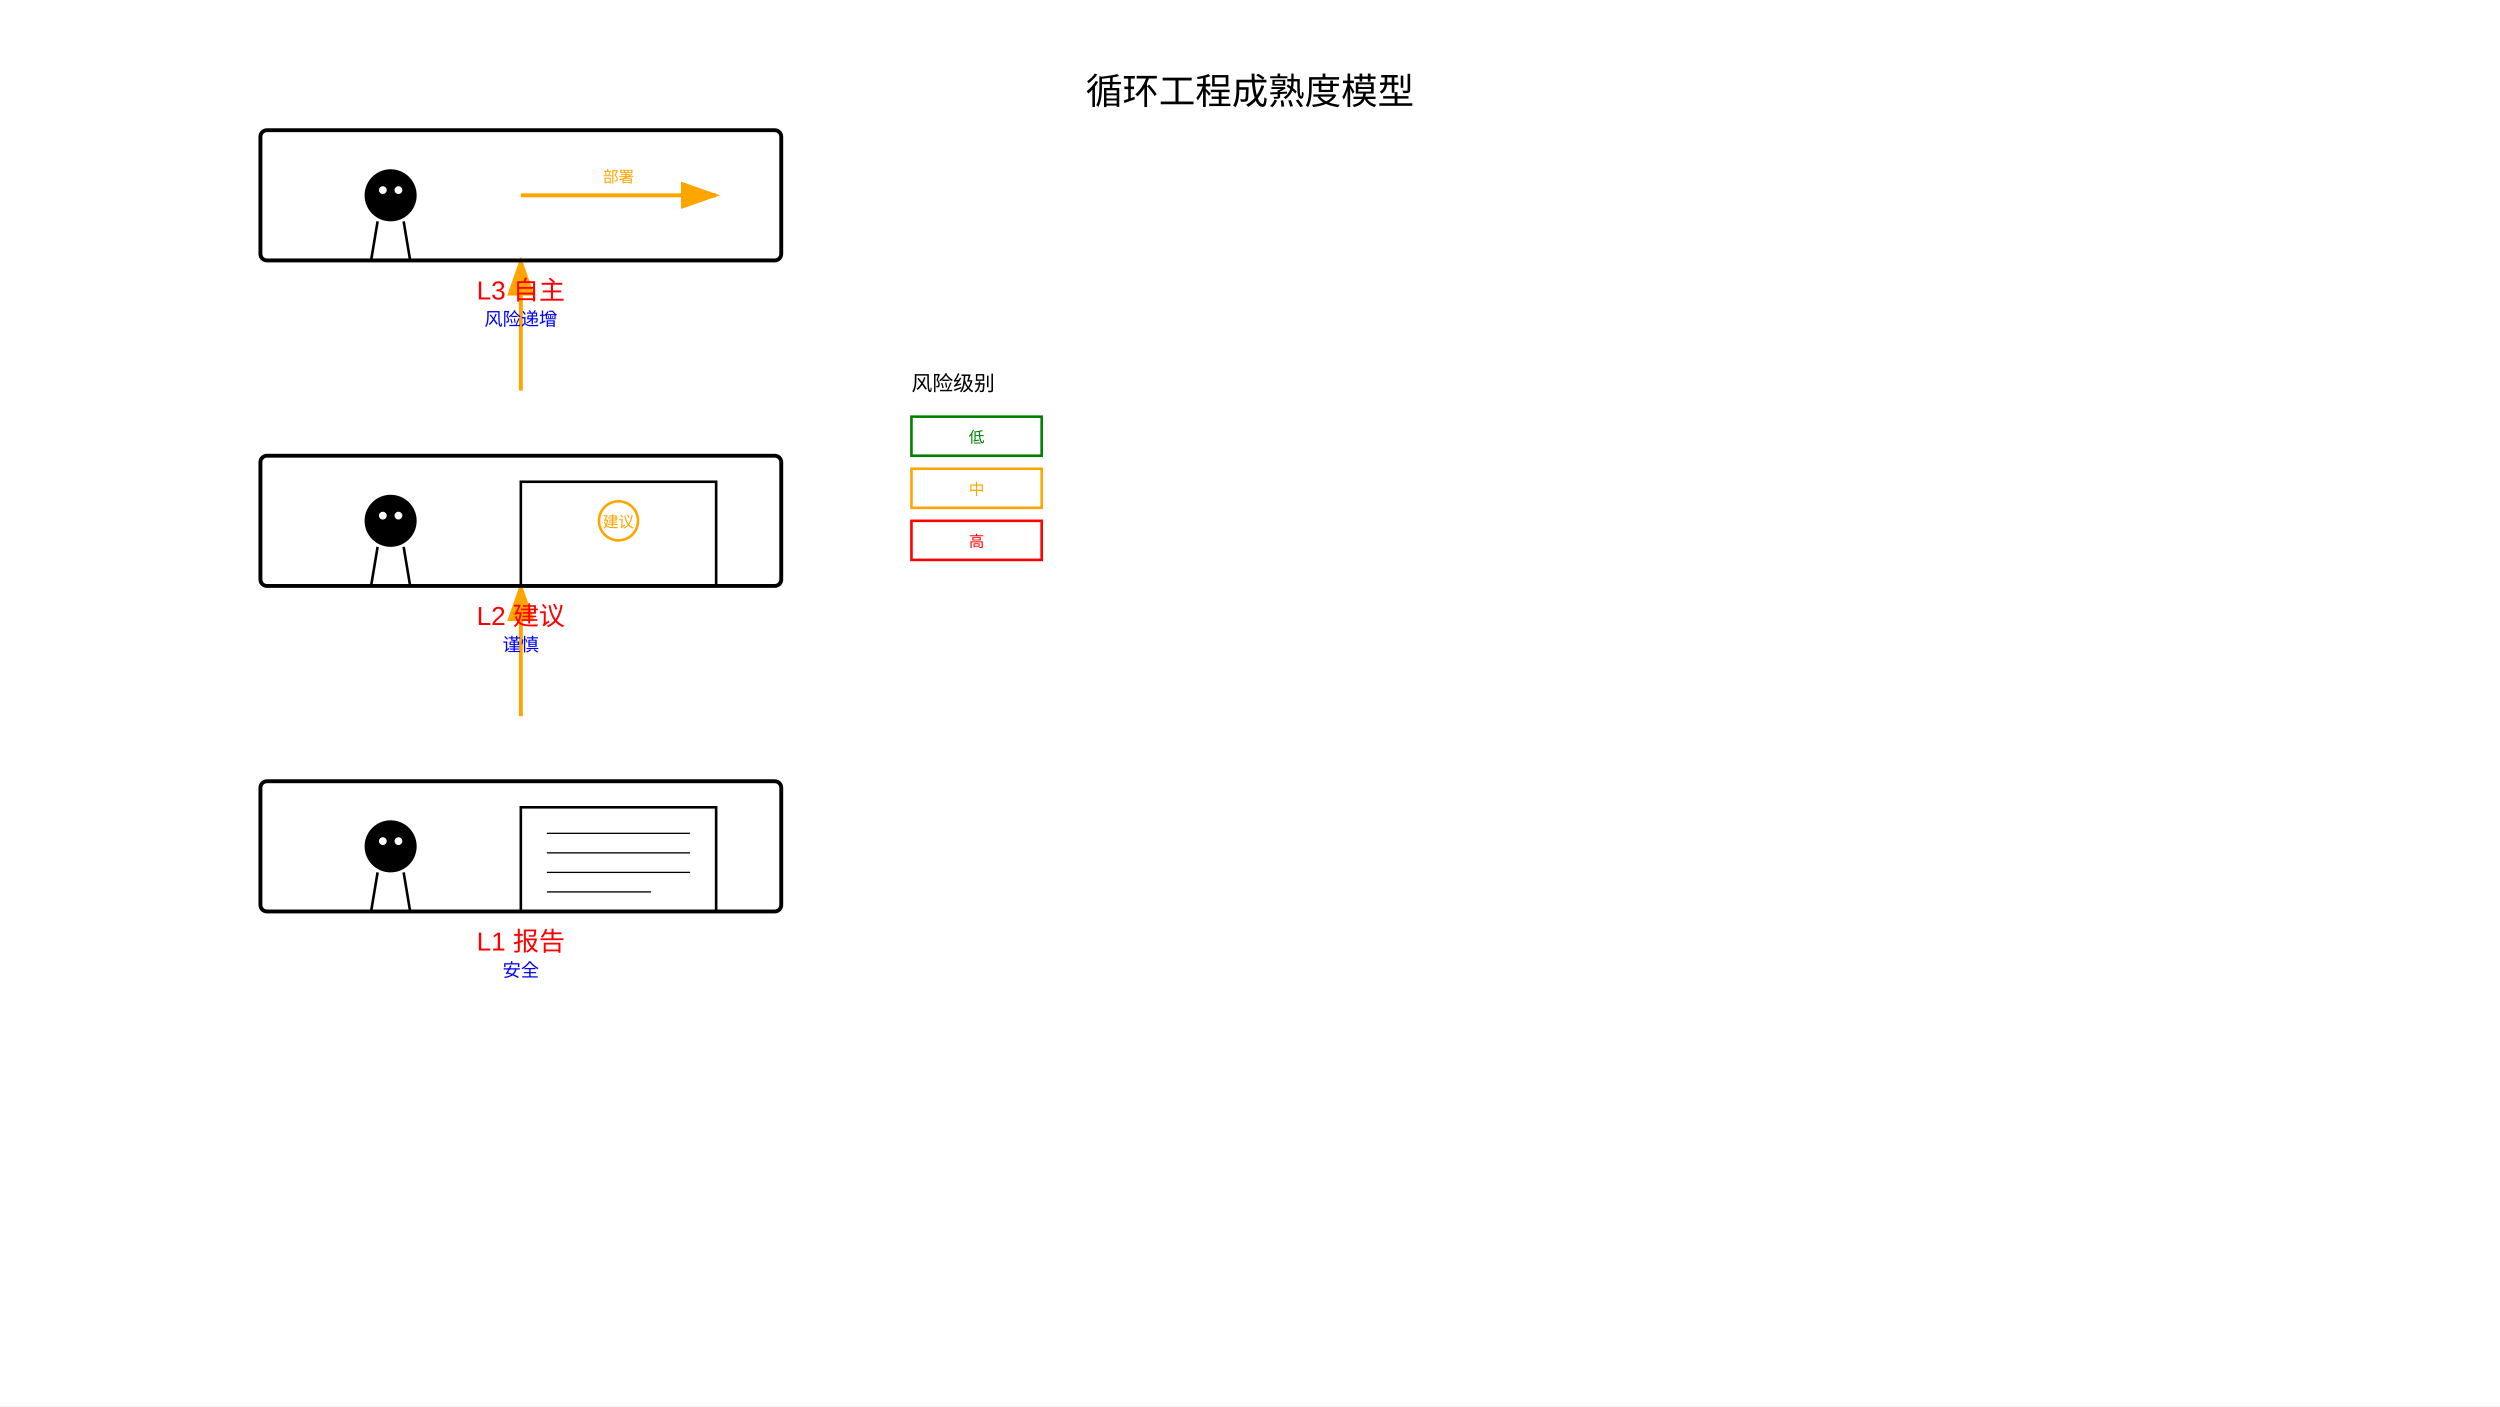
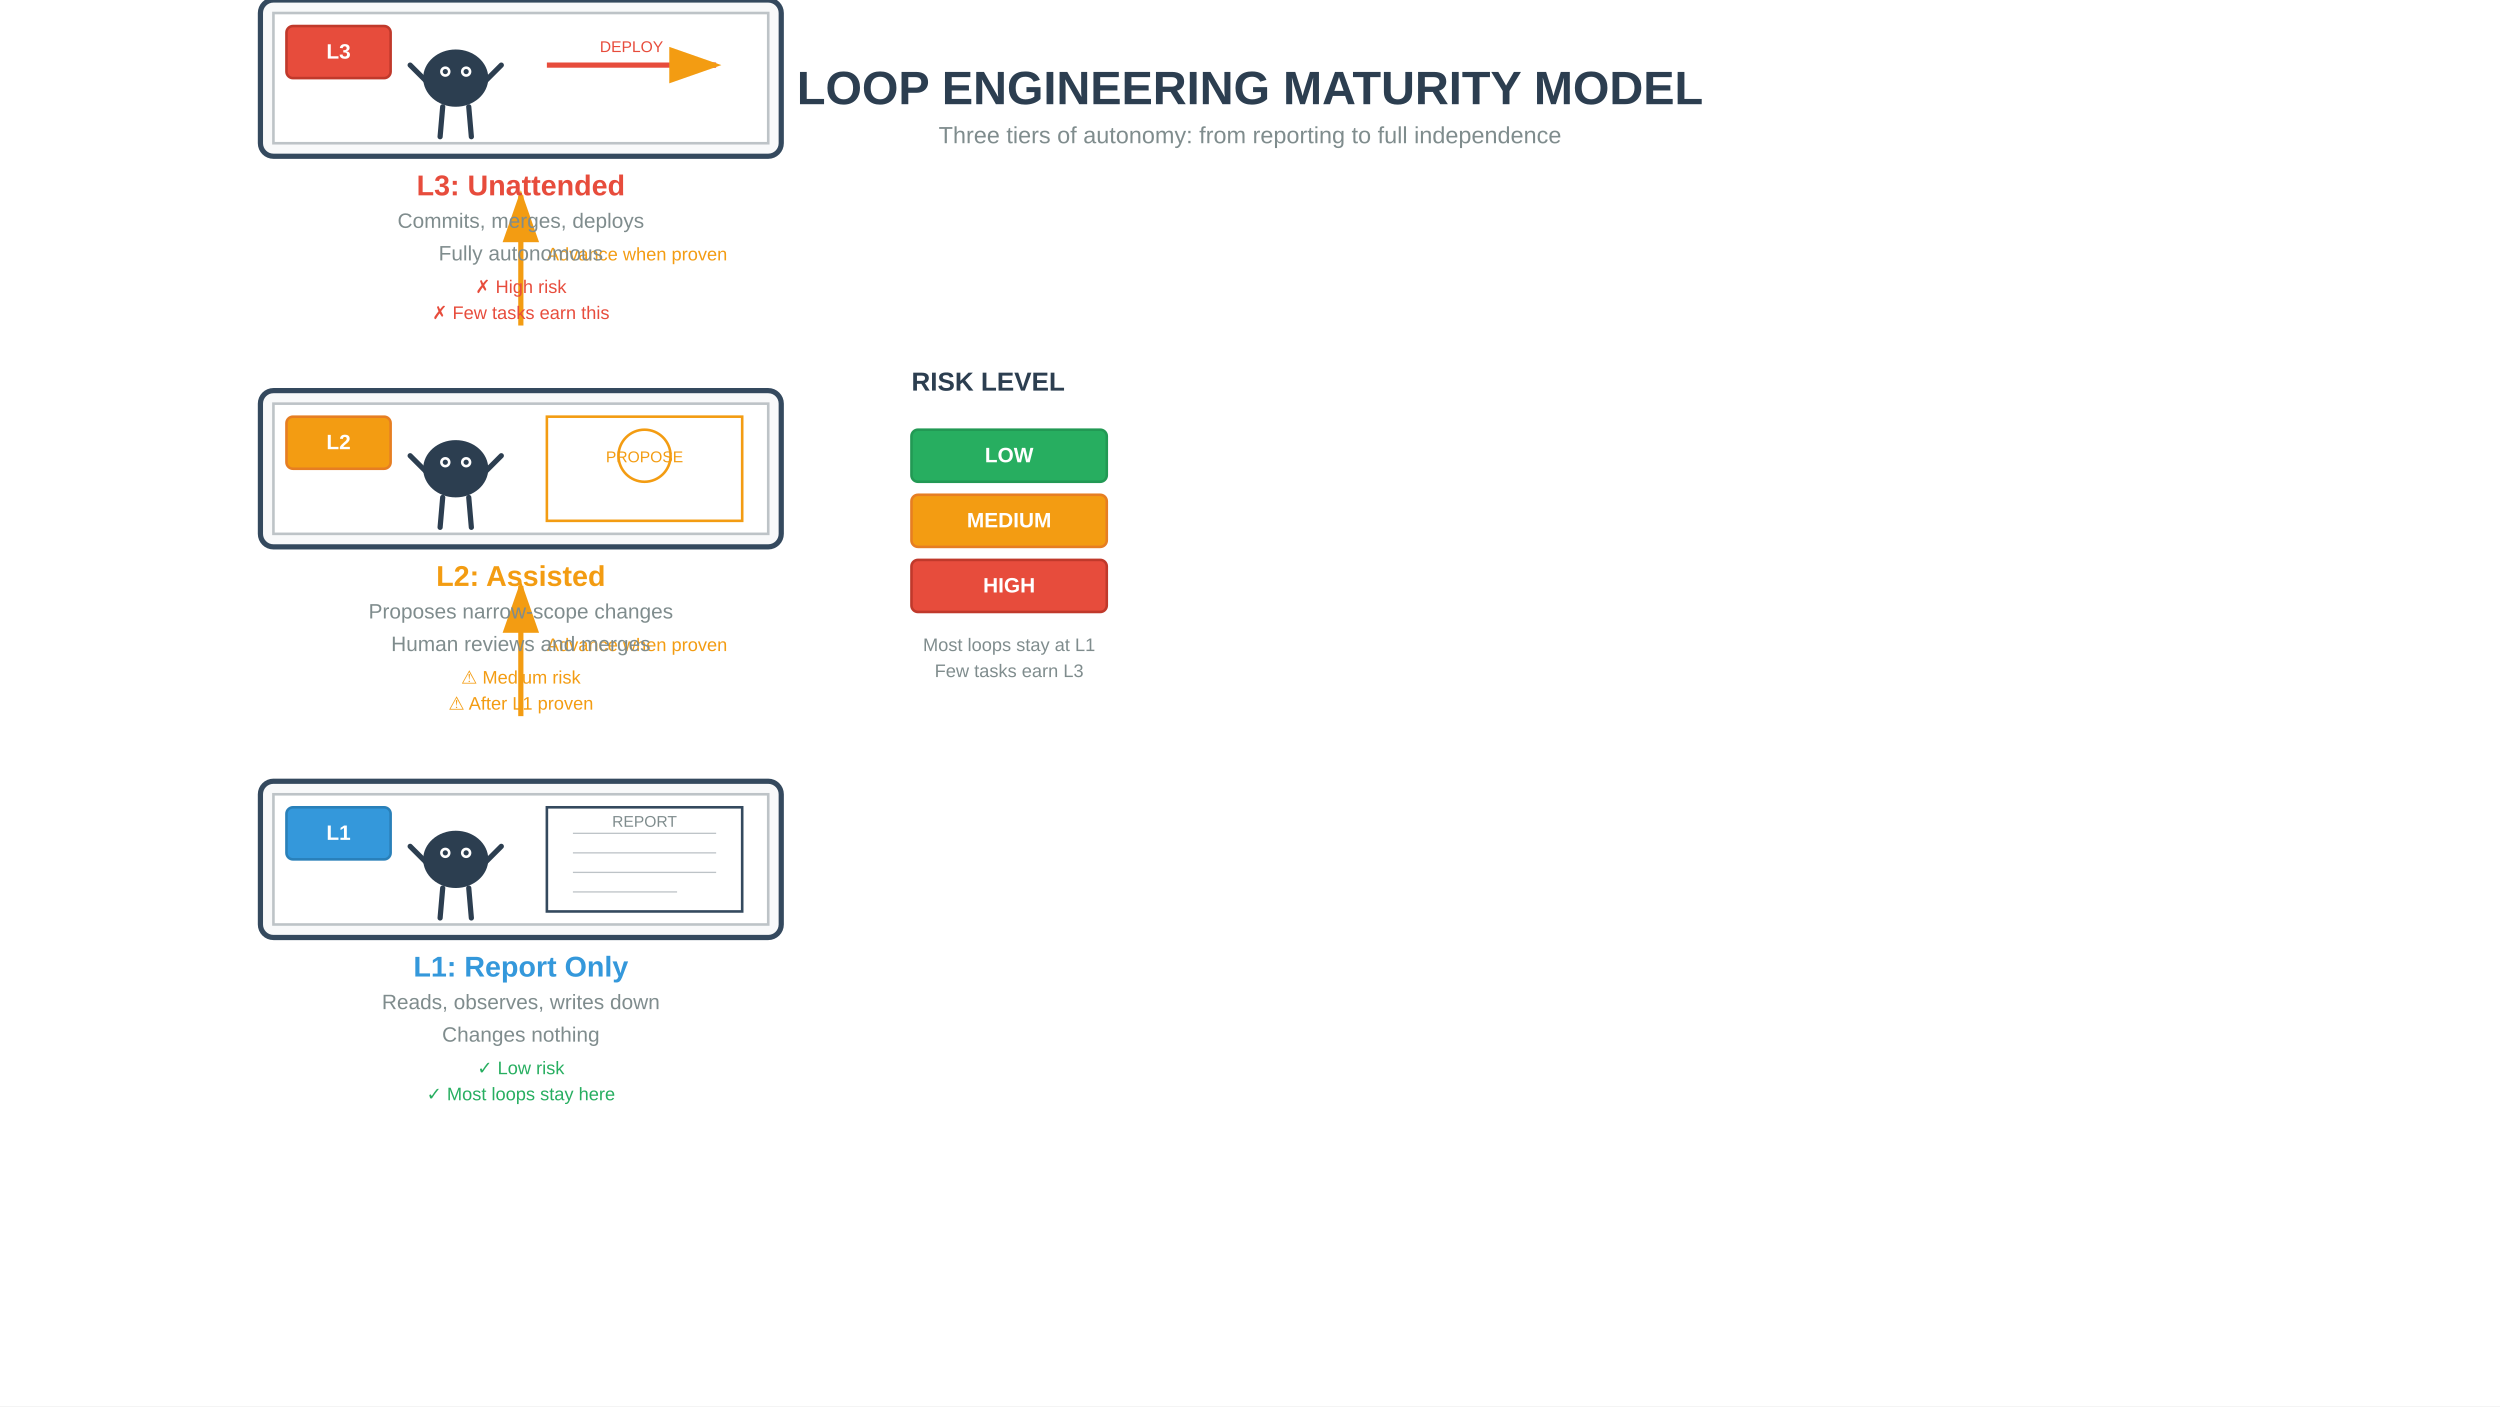
<svg xmlns="http://www.w3.org/2000/svg" viewBox="0 0 1920 1080">
  <rect width="100%" height="100%" fill="white" />
-   <text x="960" y="80" text-anchor="middle" font-family="Arial" font-size="28" fill="black">循环工程成熟度模型</text>
+   <text x="960" y="80" text-anchor="middle" font-family="Arial, sans-serif" font-size="36" font-weight="bold" fill="#2c3e50">LOOP ENGINEERING MATURITY MODEL</text>
+   <text x="960" y="110" text-anchor="middle" font-family="Arial, sans-serif" font-size="18" fill="#7f8c8d">Three tiers of autonomy: from reporting to full independence</text>
  <g transform="translate(200, 600)">
-     <rect x="0" y="0" width="400" height="100" fill="none" stroke="black" stroke-width="3" rx="5" />
-     <circle cx="100" cy="50" r="20" fill="black" />
-     <circle cx="94" cy="46" r="3" fill="white" />
-     <circle cx="106" cy="46" r="3" fill="white" />
-     <line x1="90" y1="70" x2="85" y2="100" stroke="black" stroke-width="2" />
-     <line x1="110" y1="70" x2="115" y2="100" stroke="black" stroke-width="2" />
-     <rect x="200" y="20" width="150" height="80" fill="none" stroke="black" stroke-width="2" />
-     <line x1="220" y1="40" x2="330" y2="40" stroke="black" stroke-width="1" />
-     <line x1="220" y1="55" x2="330" y2="55" stroke="black" stroke-width="1" />
-     <line x1="220" y1="70" x2="330" y2="70" stroke="black" stroke-width="1" />
-     <line x1="220" y1="85" x2="300" y2="85" stroke="black" stroke-width="1" />
-     <text x="200" y="130" text-anchor="middle" font-family="Arial" font-size="20" fill="red">L1 报告</text>
-     <text x="200" y="150" text-anchor="middle" font-family="Arial" font-size="14" fill="blue">安全</text>
+     <rect x="0" y="0" width="400" height="120" fill="#f8f9fa" stroke="#34495e" stroke-width="4" rx="10" />
+     <rect x="10" y="10" width="380" height="100" fill="white" stroke="#bdc3c7" stroke-width="2" />
+     <rect x="20" y="20" width="80" height="40" fill="#3498db" stroke="#2980b9" stroke-width="2" rx="5" />
+     <text x="60" y="45" text-anchor="middle" font-family="Arial, sans-serif" font-size="16" font-weight="bold" fill="white">L1</text>
+     <g transform="translate(150, 60)">
+       <ellipse cx="0" cy="0" rx="25" ry="22" fill="#2c3e50" />
+       <circle cx="-8" cy="-5" r="4" fill="white" />
+       <circle cx="8" cy="-5" r="4" fill="white" />
+       <circle cx="-8" cy="-5" r="2" fill="#2c3e50" />
+       <circle cx="8" cy="-5" r="2" fill="#2c3e50" />
+       <line x1="-20" y1="5" x2="-35" y2="-10" stroke="#2c3e50" stroke-width="4" stroke-linecap="round" />
+       <line x1="20" y1="5" x2="35" y2="-10" stroke="#2c3e50" stroke-width="4" stroke-linecap="round" />
+       <line x1="-10" y1="22" x2="-12" y2="45" stroke="#2c3e50" stroke-width="4" stroke-linecap="round" />
+       <line x1="10" y1="22" x2="12" y2="45" stroke="#2c3e50" stroke-width="4" stroke-linecap="round" />
+     </g>
+     <rect x="220" y="20" width="150" height="80" fill="white" stroke="#34495e" stroke-width="2" />
+     <line x1="240" y1="40" x2="350" y2="40" stroke="#bdc3c7" stroke-width="1" />
+     <line x1="240" y1="55" x2="350" y2="55" stroke="#bdc3c7" stroke-width="1" />
+     <line x1="240" y1="70" x2="350" y2="70" stroke="#bdc3c7" stroke-width="1" />
+     <line x1="240" y1="85" x2="320" y2="85" stroke="#bdc3c7" stroke-width="1" />
+     <text x="295" y="35" text-anchor="middle" font-family="Arial, sans-serif" font-size="12" fill="#7f8c8d">REPORT</text>
+     <text x="200" y="150" text-anchor="middle" font-family="Arial, sans-serif" font-size="22" font-weight="bold" fill="#3498db">L1: Report Only</text>
+     <text x="200" y="175" text-anchor="middle" font-family="Arial, sans-serif" font-size="16" fill="#7f8c8d">Reads, observes, writes down</text>
+     <text x="200" y="200" text-anchor="middle" font-family="Arial, sans-serif" font-size="16" fill="#7f8c8d">Changes nothing</text>
+     <text x="200" y="225" text-anchor="middle" font-family="Arial, sans-serif" font-size="14" fill="#27ae60">✓ Low risk</text>
+     <text x="200" y="245" text-anchor="middle" font-family="Arial, sans-serif" font-size="14" fill="#27ae60">✓ Most loops stay here</text>
  </g>
-   <path d="M 400 550 L 400 450" fill="none" stroke="orange" stroke-width="3" marker-end="url(#arrowhead)" />
-   <g transform="translate(200, 350)">
-     <rect x="0" y="0" width="400" height="100" fill="none" stroke="black" stroke-width="3" rx="5" />
-     <circle cx="100" cy="50" r="20" fill="black" />
-     <circle cx="94" cy="46" r="3" fill="white" />
-     <circle cx="106" cy="46" r="3" fill="white" />
-     <line x1="90" y1="70" x2="85" y2="100" stroke="black" stroke-width="2" />
-     <line x1="110" y1="70" x2="115" y2="100" stroke="black" stroke-width="2" />
-     <rect x="200" y="20" width="150" height="80" fill="none" stroke="black" stroke-width="2" />
-     <circle cx="275" cy="50" r="15" fill="none" stroke="orange" stroke-width="2" />
-     <text x="275" y="55" text-anchor="middle" font-family="Arial" font-size="12" fill="orange">建议</text>
-     <text x="200" y="130" text-anchor="middle" font-family="Arial" font-size="20" fill="red">L2 建议</text>
-     <text x="200" y="150" text-anchor="middle" font-family="Arial" font-size="14" fill="blue">谨慎</text>
+   <path d="M 400 550 L 400 450" fill="none" stroke="#f39c12" stroke-width="4" marker-end="url(#arrowhead)" />
+   <text x="420" y="500" font-family="Arial, sans-serif" font-size="14" fill="#f39c12">Advance when proven</text>
+   <g transform="translate(200, 300)">
+     <rect x="0" y="0" width="400" height="120" fill="#f8f9fa" stroke="#34495e" stroke-width="4" rx="10" />
+     <rect x="10" y="10" width="380" height="100" fill="white" stroke="#bdc3c7" stroke-width="2" />
+     <rect x="20" y="20" width="80" height="40" fill="#f39c12" stroke="#e67e22" stroke-width="2" rx="5" />
+     <text x="60" y="45" text-anchor="middle" font-family="Arial, sans-serif" font-size="16" font-weight="bold" fill="white">L2</text>
+     <g transform="translate(150, 60)">
+       <ellipse cx="0" cy="0" rx="25" ry="22" fill="#2c3e50" />
+       <circle cx="-8" cy="-5" r="4" fill="white" />
+       <circle cx="8" cy="-5" r="4" fill="white" />
+       <circle cx="-8" cy="-5" r="2" fill="#2c3e50" />
+       <circle cx="8" cy="-5" r="2" fill="#2c3e50" />
+       <line x1="-20" y1="5" x2="-35" y2="-10" stroke="#2c3e50" stroke-width="4" stroke-linecap="round" />
+       <line x1="20" y1="5" x2="35" y2="-10" stroke="#2c3e50" stroke-width="4" stroke-linecap="round" />
+       <line x1="-10" y1="22" x2="-12" y2="45" stroke="#2c3e50" stroke-width="4" stroke-linecap="round" />
+       <line x1="10" y1="22" x2="12" y2="45" stroke="#2c3e50" stroke-width="4" stroke-linecap="round" />
+     </g>
+     <rect x="220" y="20" width="150" height="80" fill="white" stroke="#f39c12" stroke-width="2" />
+     <circle cx="295" cy="50" r="20" fill="none" stroke="#f39c12" stroke-width="2" />
+     <text x="295" y="55" text-anchor="middle" font-family="Arial, sans-serif" font-size="12" fill="#f39c12">PROPOSE</text>
+     <text x="200" y="150" text-anchor="middle" font-family="Arial, sans-serif" font-size="22" font-weight="bold" fill="#f39c12">L2: Assisted</text>
+     <text x="200" y="175" text-anchor="middle" font-family="Arial, sans-serif" font-size="16" fill="#7f8c8d">Proposes narrow-scope changes</text>
+     <text x="200" y="200" text-anchor="middle" font-family="Arial, sans-serif" font-size="16" fill="#7f8c8d">Human reviews and merges</text>
+     <text x="200" y="225" text-anchor="middle" font-family="Arial, sans-serif" font-size="14" fill="#f39c12">⚠ Medium risk</text>
+     <text x="200" y="245" text-anchor="middle" font-family="Arial, sans-serif" font-size="14" fill="#f39c12">⚠ After L1 proven</text>
  </g>
-   <path d="M 400 300 L 400 200" fill="none" stroke="orange" stroke-width="3" marker-end="url(#arrowhead)" />
-   <g transform="translate(200, 100)">
-     <rect x="0" y="0" width="400" height="100" fill="none" stroke="black" stroke-width="3" rx="5" />
-     <circle cx="100" cy="50" r="20" fill="black" />
-     <circle cx="94" cy="46" r="3" fill="white" />
-     <circle cx="106" cy="46" r="3" fill="white" />
-     <line x1="90" y1="70" x2="85" y2="100" stroke="black" stroke-width="2" />
-     <line x1="110" y1="70" x2="115" y2="100" stroke="black" stroke-width="2" />
-     <path d="M 200 50 L 350 50" fill="none" stroke="orange" stroke-width="3" marker-end="url(#arrowhead)" />
-     <text x="275" y="40" text-anchor="middle" font-family="Arial" font-size="12" fill="orange">部署</text>
-     <text x="200" y="130" text-anchor="middle" font-family="Arial" font-size="20" fill="red">L3 自主</text>
-     <text x="200" y="150" text-anchor="middle" font-family="Arial" font-size="14" fill="blue">风险递增</text>
+   <path d="M 400 250 L 400 150" fill="none" stroke="#f39c12" stroke-width="4" marker-end="url(#arrowhead)" />
+   <text x="420" y="200" font-family="Arial, sans-serif" font-size="14" fill="#f39c12">Advance when proven</text>
+   <g transform="translate(200, 0)">
+     <rect x="0" y="0" width="400" height="120" fill="#f8f9fa" stroke="#34495e" stroke-width="4" rx="10" />
+     <rect x="10" y="10" width="380" height="100" fill="white" stroke="#bdc3c7" stroke-width="2" />
+     <rect x="20" y="20" width="80" height="40" fill="#e74c3c" stroke="#c0392b" stroke-width="2" rx="5" />
+     <text x="60" y="45" text-anchor="middle" font-family="Arial, sans-serif" font-size="16" font-weight="bold" fill="white">L3</text>
+     <g transform="translate(150, 60)">
+       <ellipse cx="0" cy="0" rx="25" ry="22" fill="#2c3e50" />
+       <circle cx="-8" cy="-5" r="4" fill="white" />
+       <circle cx="8" cy="-5" r="4" fill="white" />
+       <circle cx="-8" cy="-5" r="2" fill="#2c3e50" />
+       <circle cx="8" cy="-5" r="2" fill="#2c3e50" />
+       <line x1="-20" y1="5" x2="-35" y2="-10" stroke="#2c3e50" stroke-width="4" stroke-linecap="round" />
+       <line x1="20" y1="5" x2="35" y2="-10" stroke="#2c3e50" stroke-width="4" stroke-linecap="round" />
+       <line x1="-10" y1="22" x2="-12" y2="45" stroke="#2c3e50" stroke-width="4" stroke-linecap="round" />
+       <line x1="10" y1="22" x2="12" y2="45" stroke="#2c3e50" stroke-width="4" stroke-linecap="round" />
+     </g>
+     <path d="M 220 50 L 350 50" fill="none" stroke="#e74c3c" stroke-width="4" marker-end="url(#arrowhead)" />
+     <text x="285" y="40" text-anchor="middle" font-family="Arial, sans-serif" font-size="12" fill="#e74c3c">DEPLOY</text>
+     <text x="200" y="150" text-anchor="middle" font-family="Arial, sans-serif" font-size="22" font-weight="bold" fill="#e74c3c">L3: Unattended</text>
+     <text x="200" y="175" text-anchor="middle" font-family="Arial, sans-serif" font-size="16" fill="#7f8c8d">Commits, merges, deploys</text>
+     <text x="200" y="200" text-anchor="middle" font-family="Arial, sans-serif" font-size="16" fill="#7f8c8d">Fully autonomous</text>
+     <text x="200" y="225" text-anchor="middle" font-family="Arial, sans-serif" font-size="14" fill="#e74c3c">✗ High risk</text>
+     <text x="200" y="245" text-anchor="middle" font-family="Arial, sans-serif" font-size="14" fill="#e74c3c">✗ Few tasks earn this</text>
  </g>
  <g transform="translate(700, 300)">
-     <text x="0" y="0" font-family="Arial" font-size="16" fill="black">风险级别</text>
-     <rect x="0" y="20" width="100" height="30" fill="none" stroke="green" stroke-width="2" />
-     <text x="50" y="40" text-anchor="middle" font-family="Arial" font-size="12" fill="green">低</text>
-     <rect x="0" y="60" width="100" height="30" fill="none" stroke="orange" stroke-width="2" />
-     <text x="50" y="80" text-anchor="middle" font-family="Arial" font-size="12" fill="orange">中</text>
-     <rect x="0" y="100" width="100" height="30" fill="none" stroke="red" stroke-width="2" />
-     <text x="50" y="120" text-anchor="middle" font-family="Arial" font-size="12" fill="red">高</text>
+     <text x="0" y="0" font-family="Arial, sans-serif" font-size="20" font-weight="bold" fill="#2c3e50">RISK LEVEL</text>
+     <rect x="0" y="30" width="150" height="40" fill="#27ae60" stroke="#229954" stroke-width="2" rx="5" />
+     <text x="75" y="55" text-anchor="middle" font-family="Arial, sans-serif" font-size="16" font-weight="bold" fill="white">LOW</text>
+     <rect x="0" y="80" width="150" height="40" fill="#f39c12" stroke="#e67e22" stroke-width="2" rx="5" />
+     <text x="75" y="105" text-anchor="middle" font-family="Arial, sans-serif" font-size="16" font-weight="bold" fill="white">MEDIUM</text>
+     <rect x="0" y="130" width="150" height="40" fill="#e74c3c" stroke="#c0392b" stroke-width="2" rx="5" />
+     <text x="75" y="155" text-anchor="middle" font-family="Arial, sans-serif" font-size="16" font-weight="bold" fill="white">HIGH</text>
+     <text x="75" y="200" text-anchor="middle" font-family="Arial, sans-serif" font-size="14" fill="#7f8c8d">Most loops stay at L1</text>
+     <text x="75" y="220" text-anchor="middle" font-family="Arial, sans-serif" font-size="14" fill="#7f8c8d">Few tasks earn L3</text>
  </g>
  <defs>
    <marker id="arrowhead" markerWidth="10" markerHeight="7" refX="9" refY="3.5" orient="auto">
-       <polygon points="0 0, 10 3.5, 0 7" fill="orange" />
+       <polygon points="0 0, 10 3.5, 0 7" fill="#f39c12" />
    </marker>
  </defs>
</svg>
